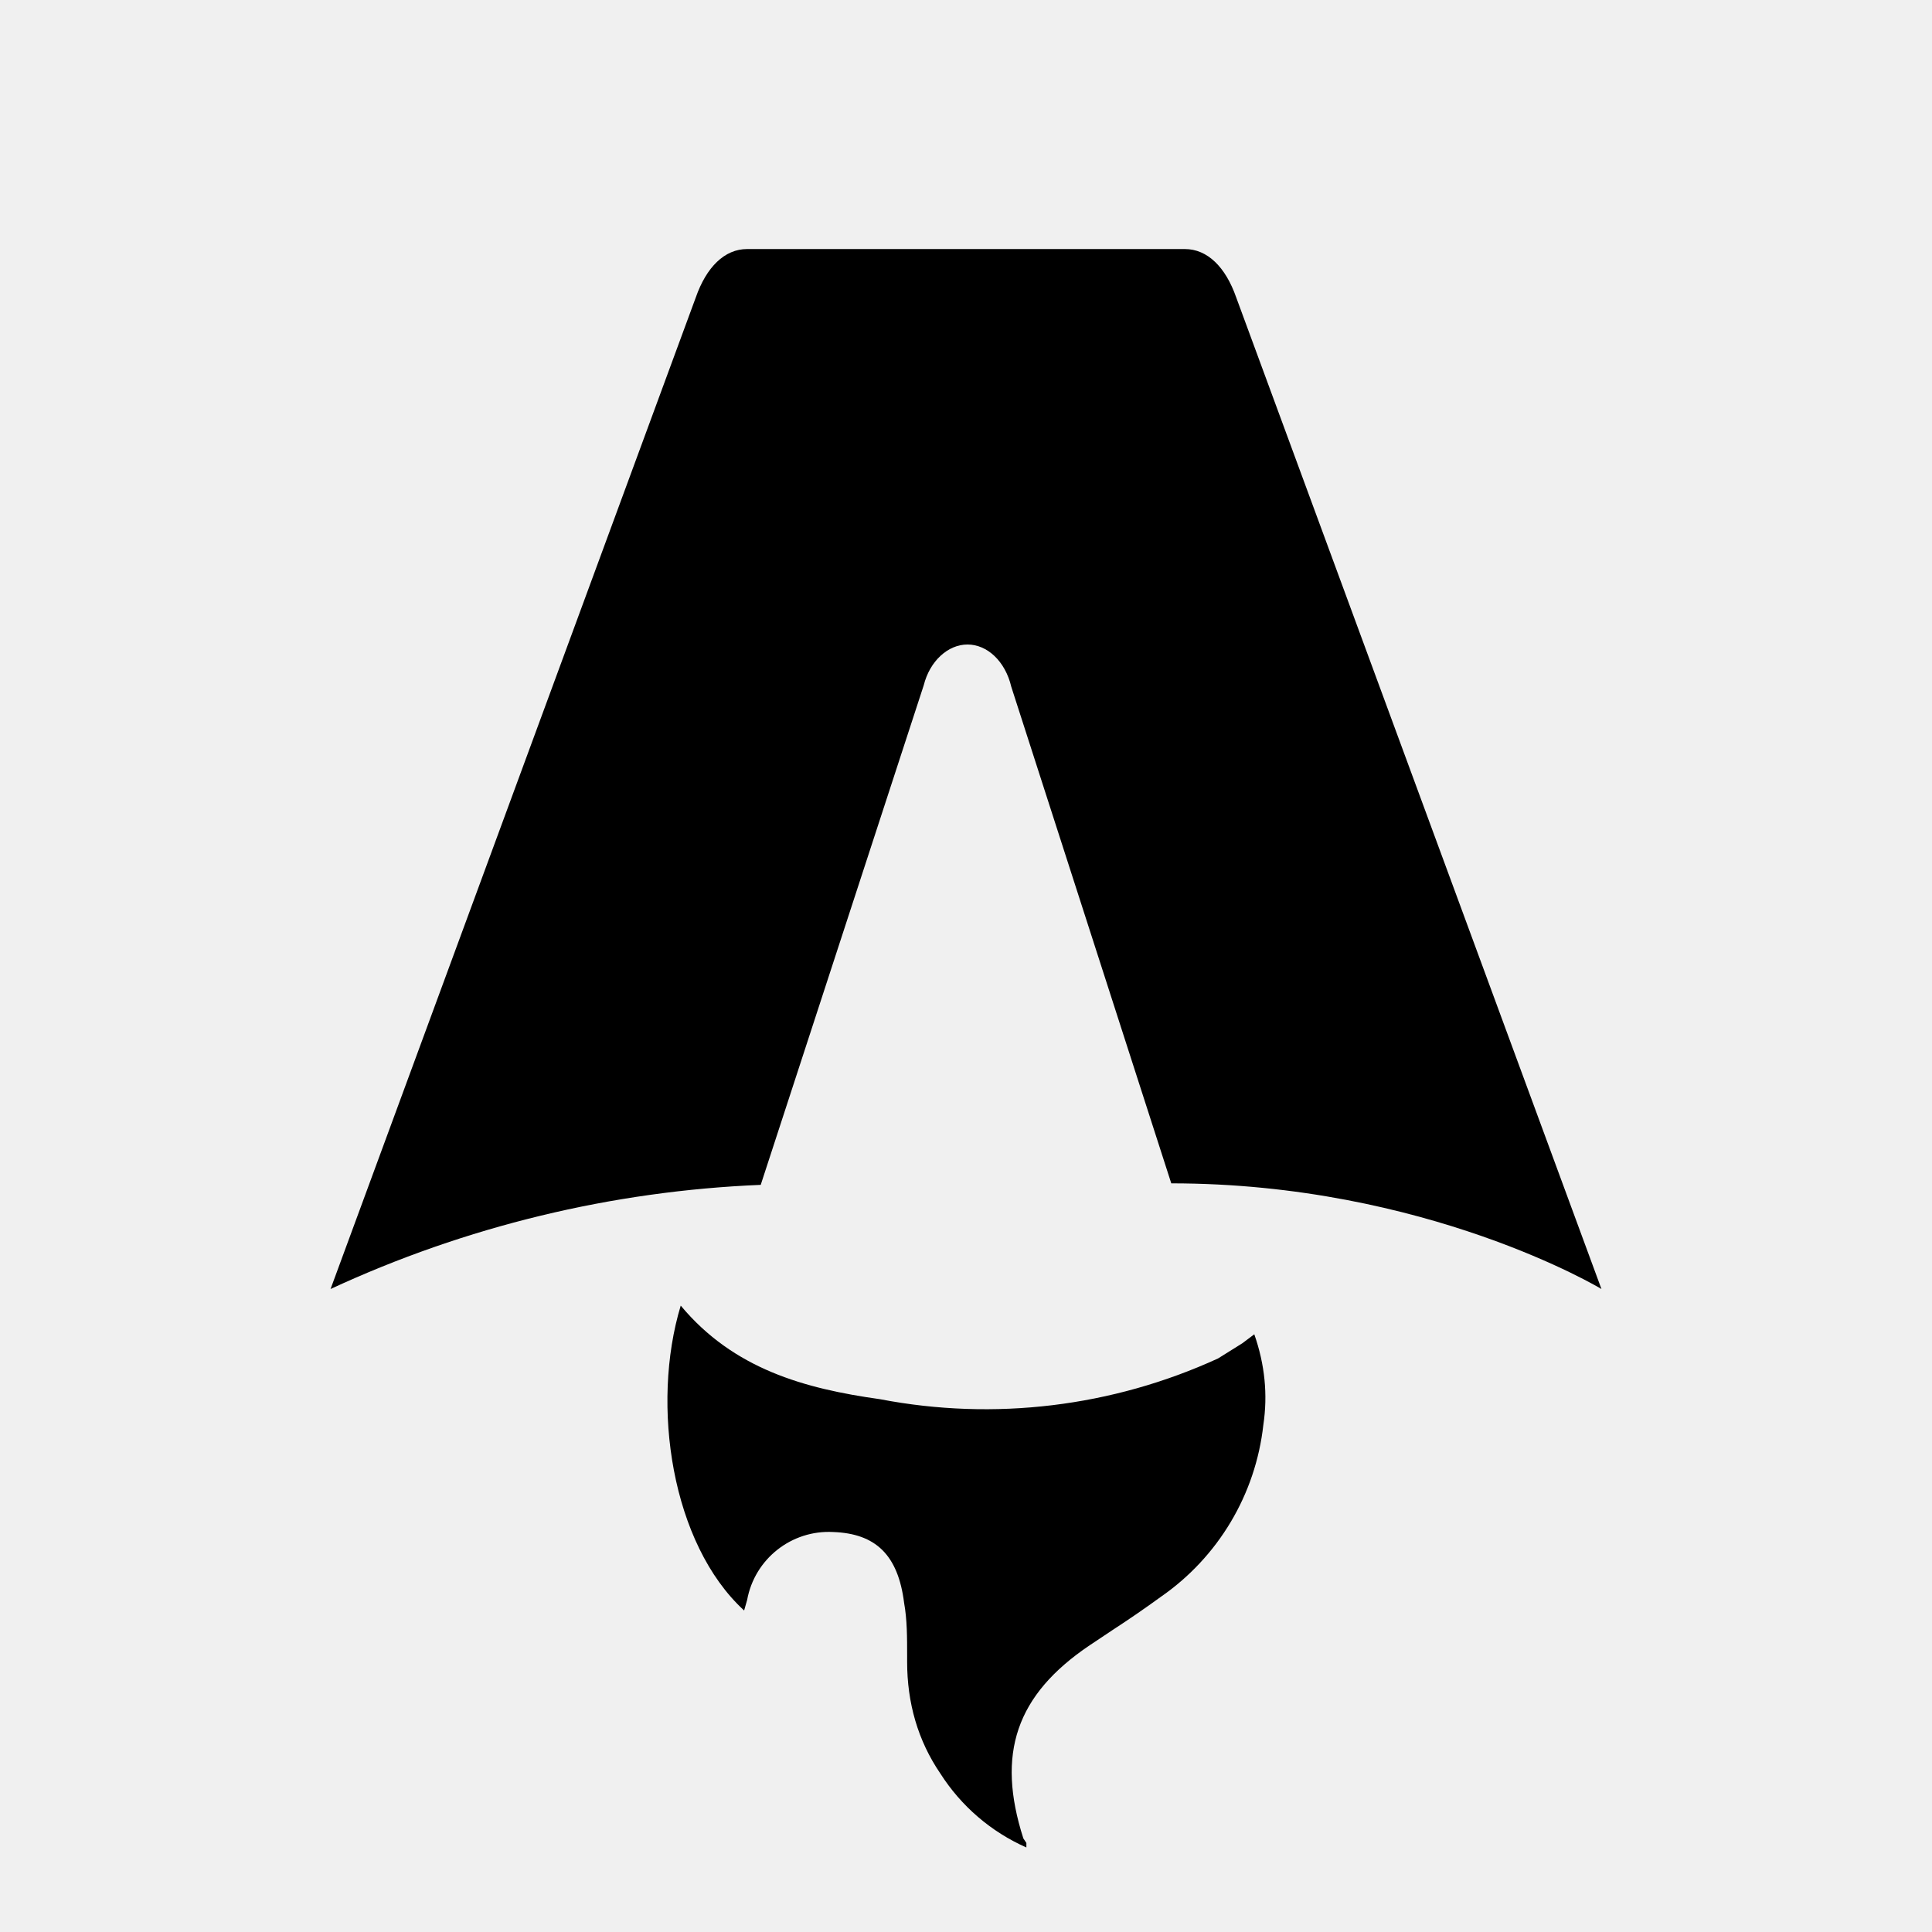
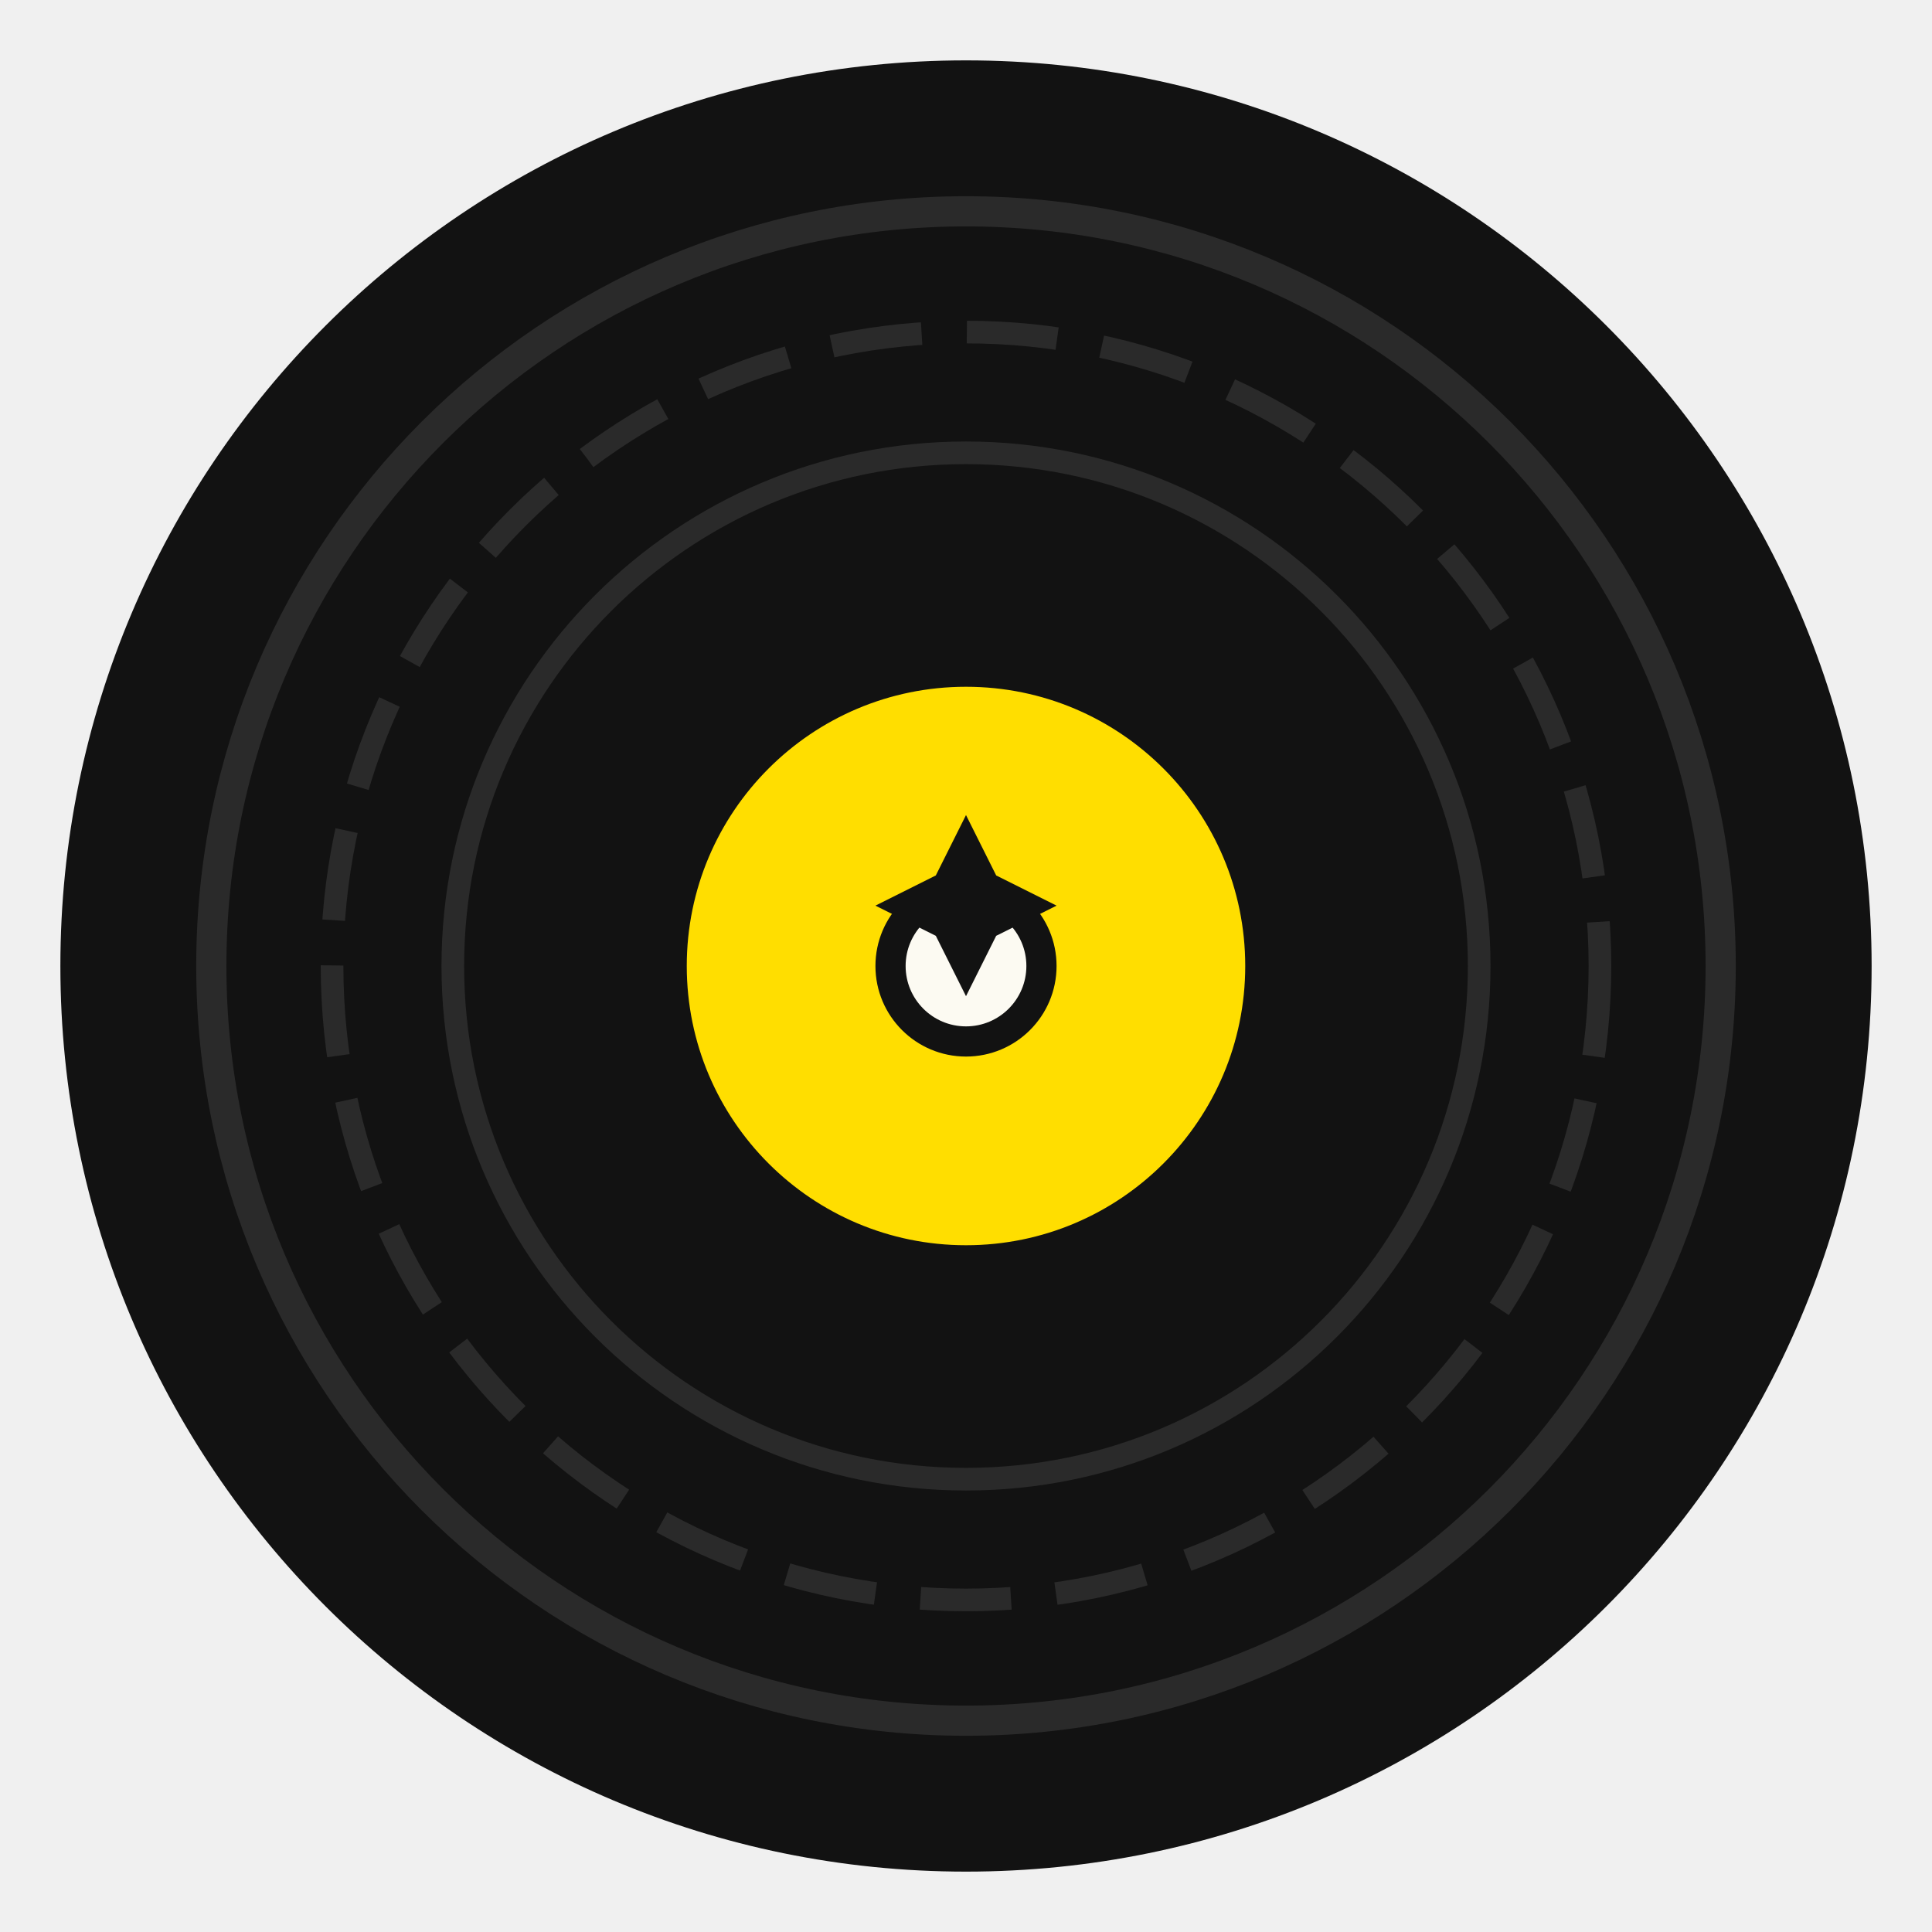
- <svg xmlns="http://www.w3.org/2000/svg" fill="none" viewBox="0 0 128 128">
-   <path d="M50.4 78.5a75.1 75.1 0 0 0-28.5 6.9l24.2-65.7c.7-2 1.9-3.2 3.4-3.2h29c1.5 0 2.7 1.2 3.4 3.2l24.2 65.7s-11.6-7-28.5-7L67 45.5c-.4-1.7-1.6-2.8-2.9-2.8-1.3 0-2.5 1.1-2.9 2.7L50.4 78.5Zm-1.1 28.2Zm-4.2-20.2c-2 6.6-.6 15.8 4.2 20.2a17.5 17.5 0 0 1 .2-.7 5.5 5.5 0 0 1 5.7-4.5c2.8.1 4.3 1.5 4.7 4.7.2 1.1.2 2.3.2 3.5v.4c0 2.7.7 5.2 2.2 7.4a13 13 0 0 0 5.7 4.9v-.3l-.2-.3c-1.8-5.6-.5-9.5 4.4-12.8l1.5-1a73 73 0 0 0 3.2-2.2 16 16 0 0 0 6.8-11.4c.3-2 .1-4-.6-6l-.8.6-1.6 1a37 37 0 0 1-22.4 2.7c-5-.7-9.7-2-13.2-6.2Z" />
-   <style>
-         path { fill: #000; }
-         @media (prefers-color-scheme: dark) {
-             path { fill: #FFF; }
-         }
-     </style>
+ <svg xmlns="http://www.w3.org/2000/svg" viewBox="0 0 128 128">
+   <circle cx="64" cy="64" r="60" fill="#121212" />
+   <circle cx="64" cy="64" r="50" fill="none" stroke="#2a2a2a" stroke-width="2" />
+   <circle cx="64" cy="64" r="42" fill="none" stroke="#2a2a2a" stroke-width="1.5" stroke-dasharray="6 3" />
+   <circle cx="64" cy="64" r="34" fill="none" stroke="#2a2a2a" stroke-width="1.5" />
+   <circle cx="64" cy="64" r="20" fill="#ffde00" stroke="#121212" stroke-width="3" />
+   <circle cx="64" cy="64" r="5" fill="#fcfaf2" stroke="#121212" stroke-width="2" />
+   <path d="M64 54l2 4 4 2-4 2-2 4-2-4-4-2 4-2z" fill="#121212" />
</svg>
